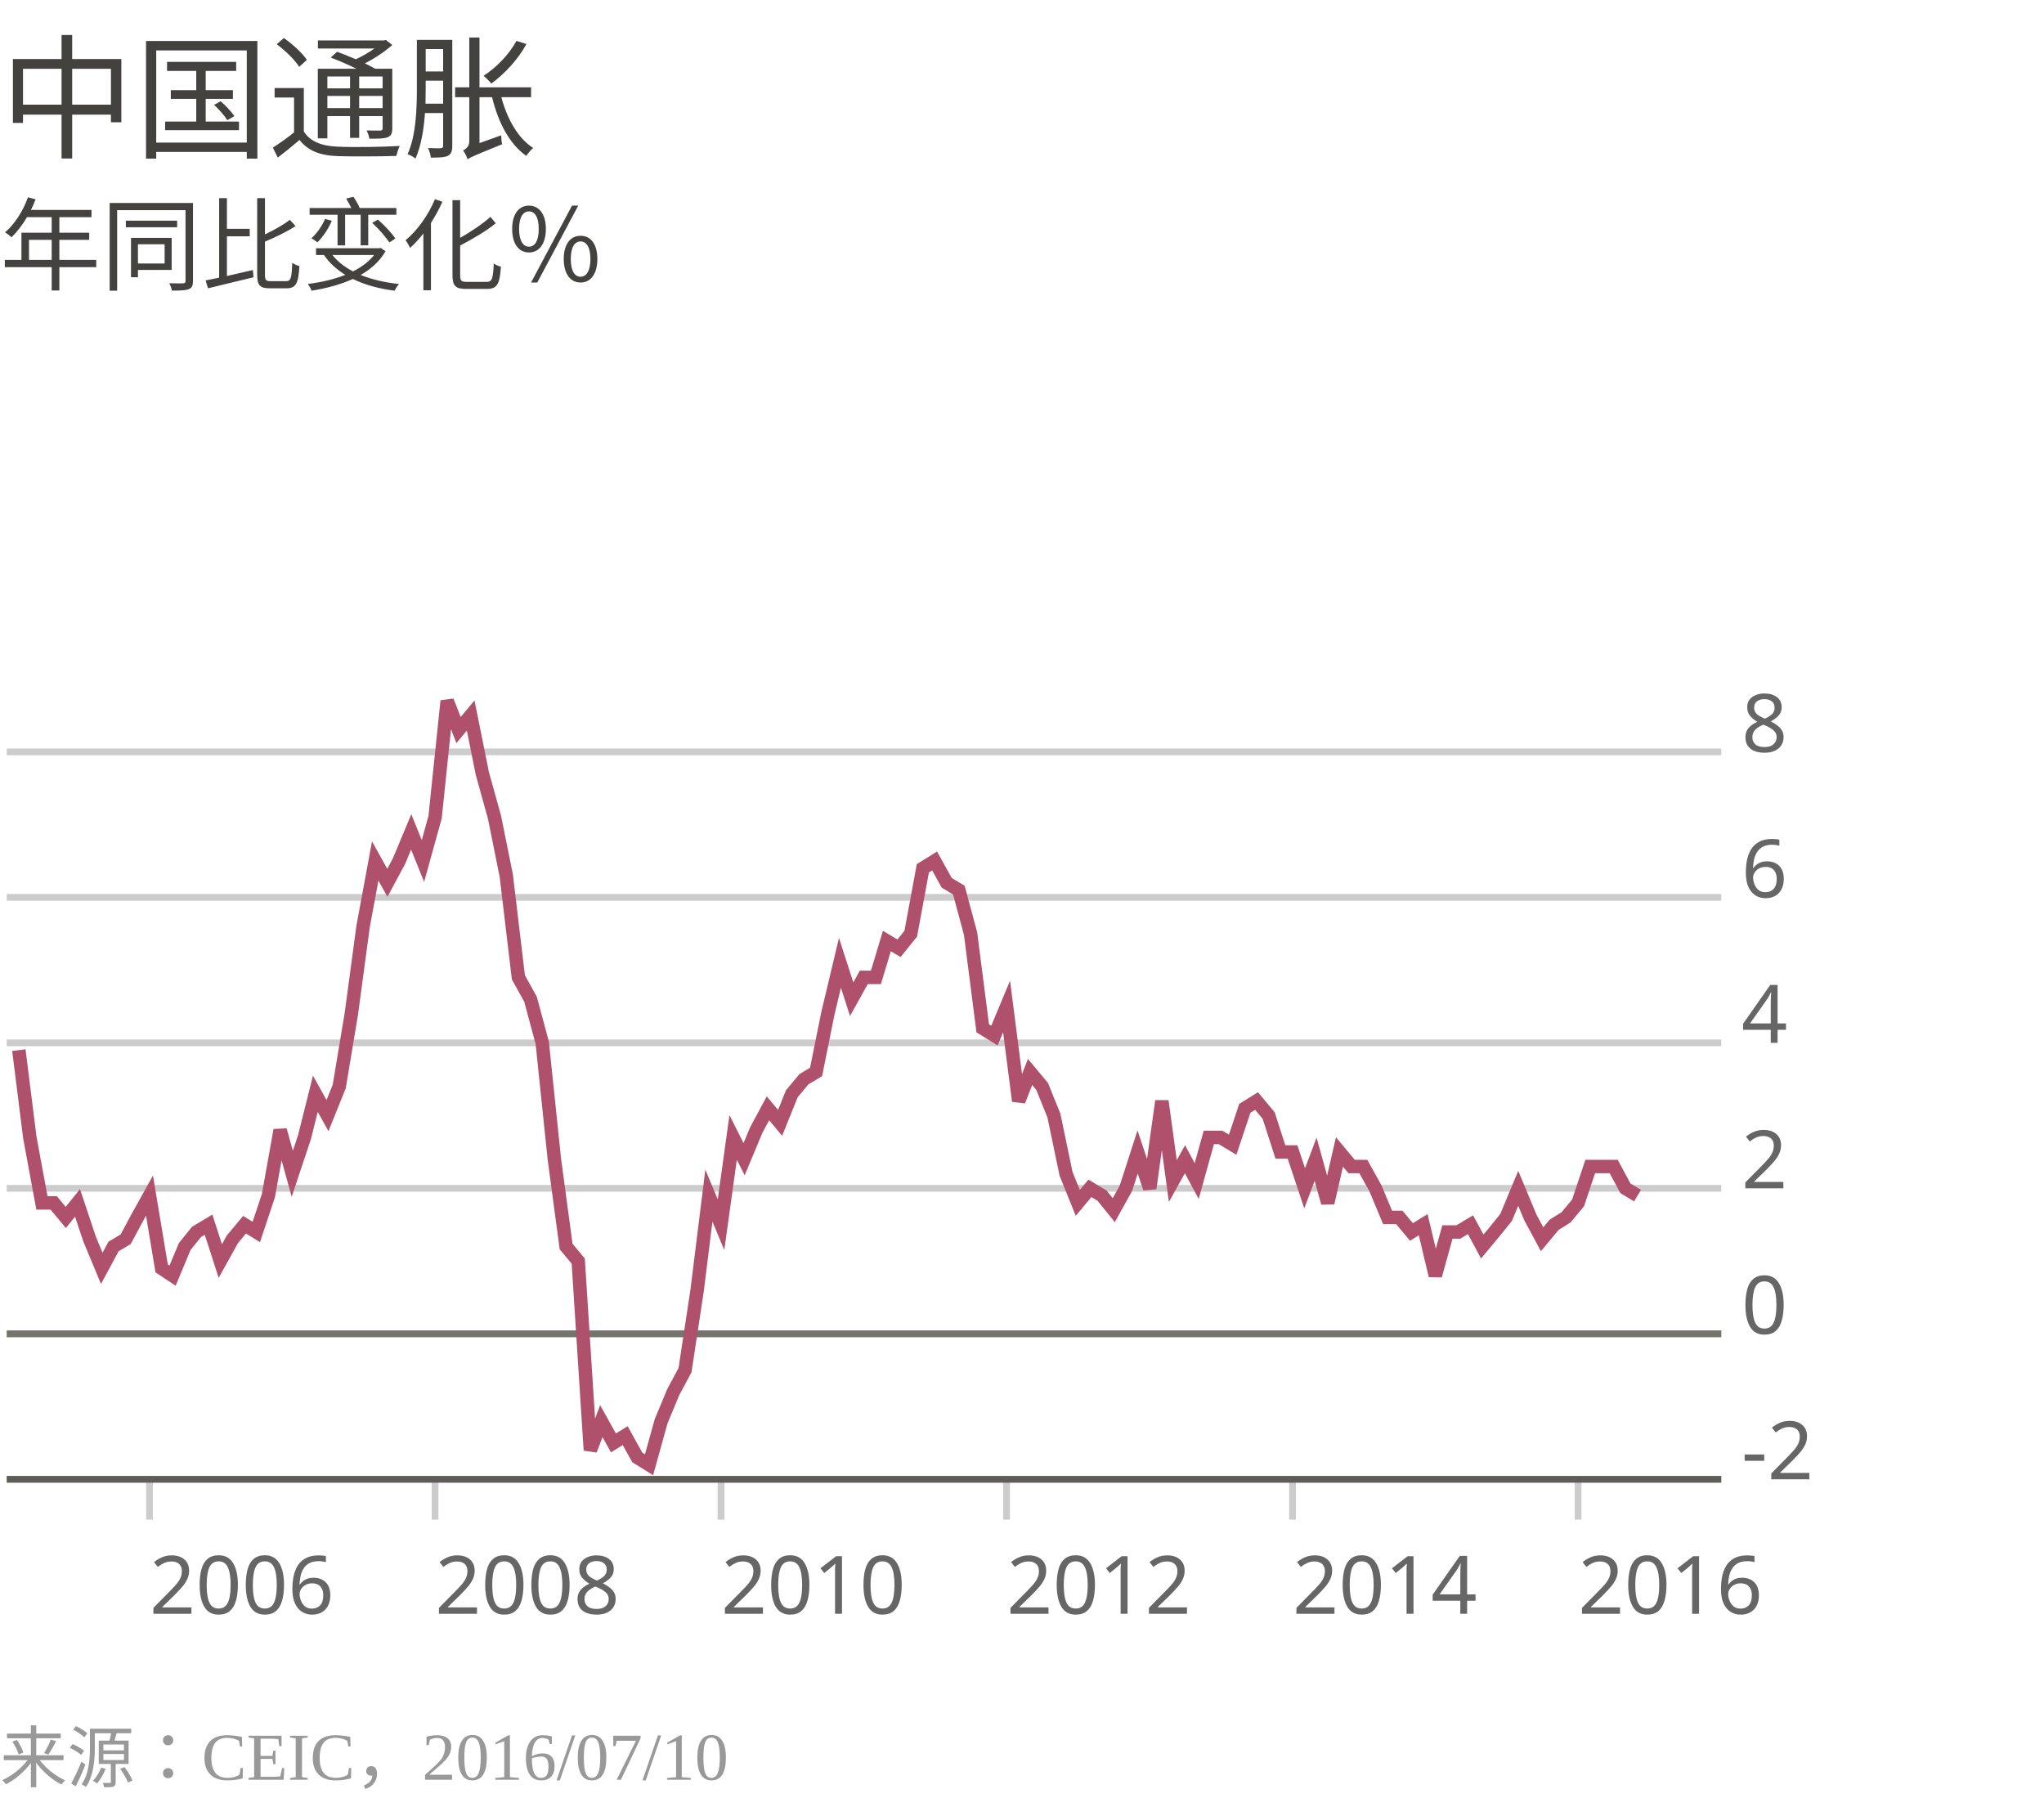
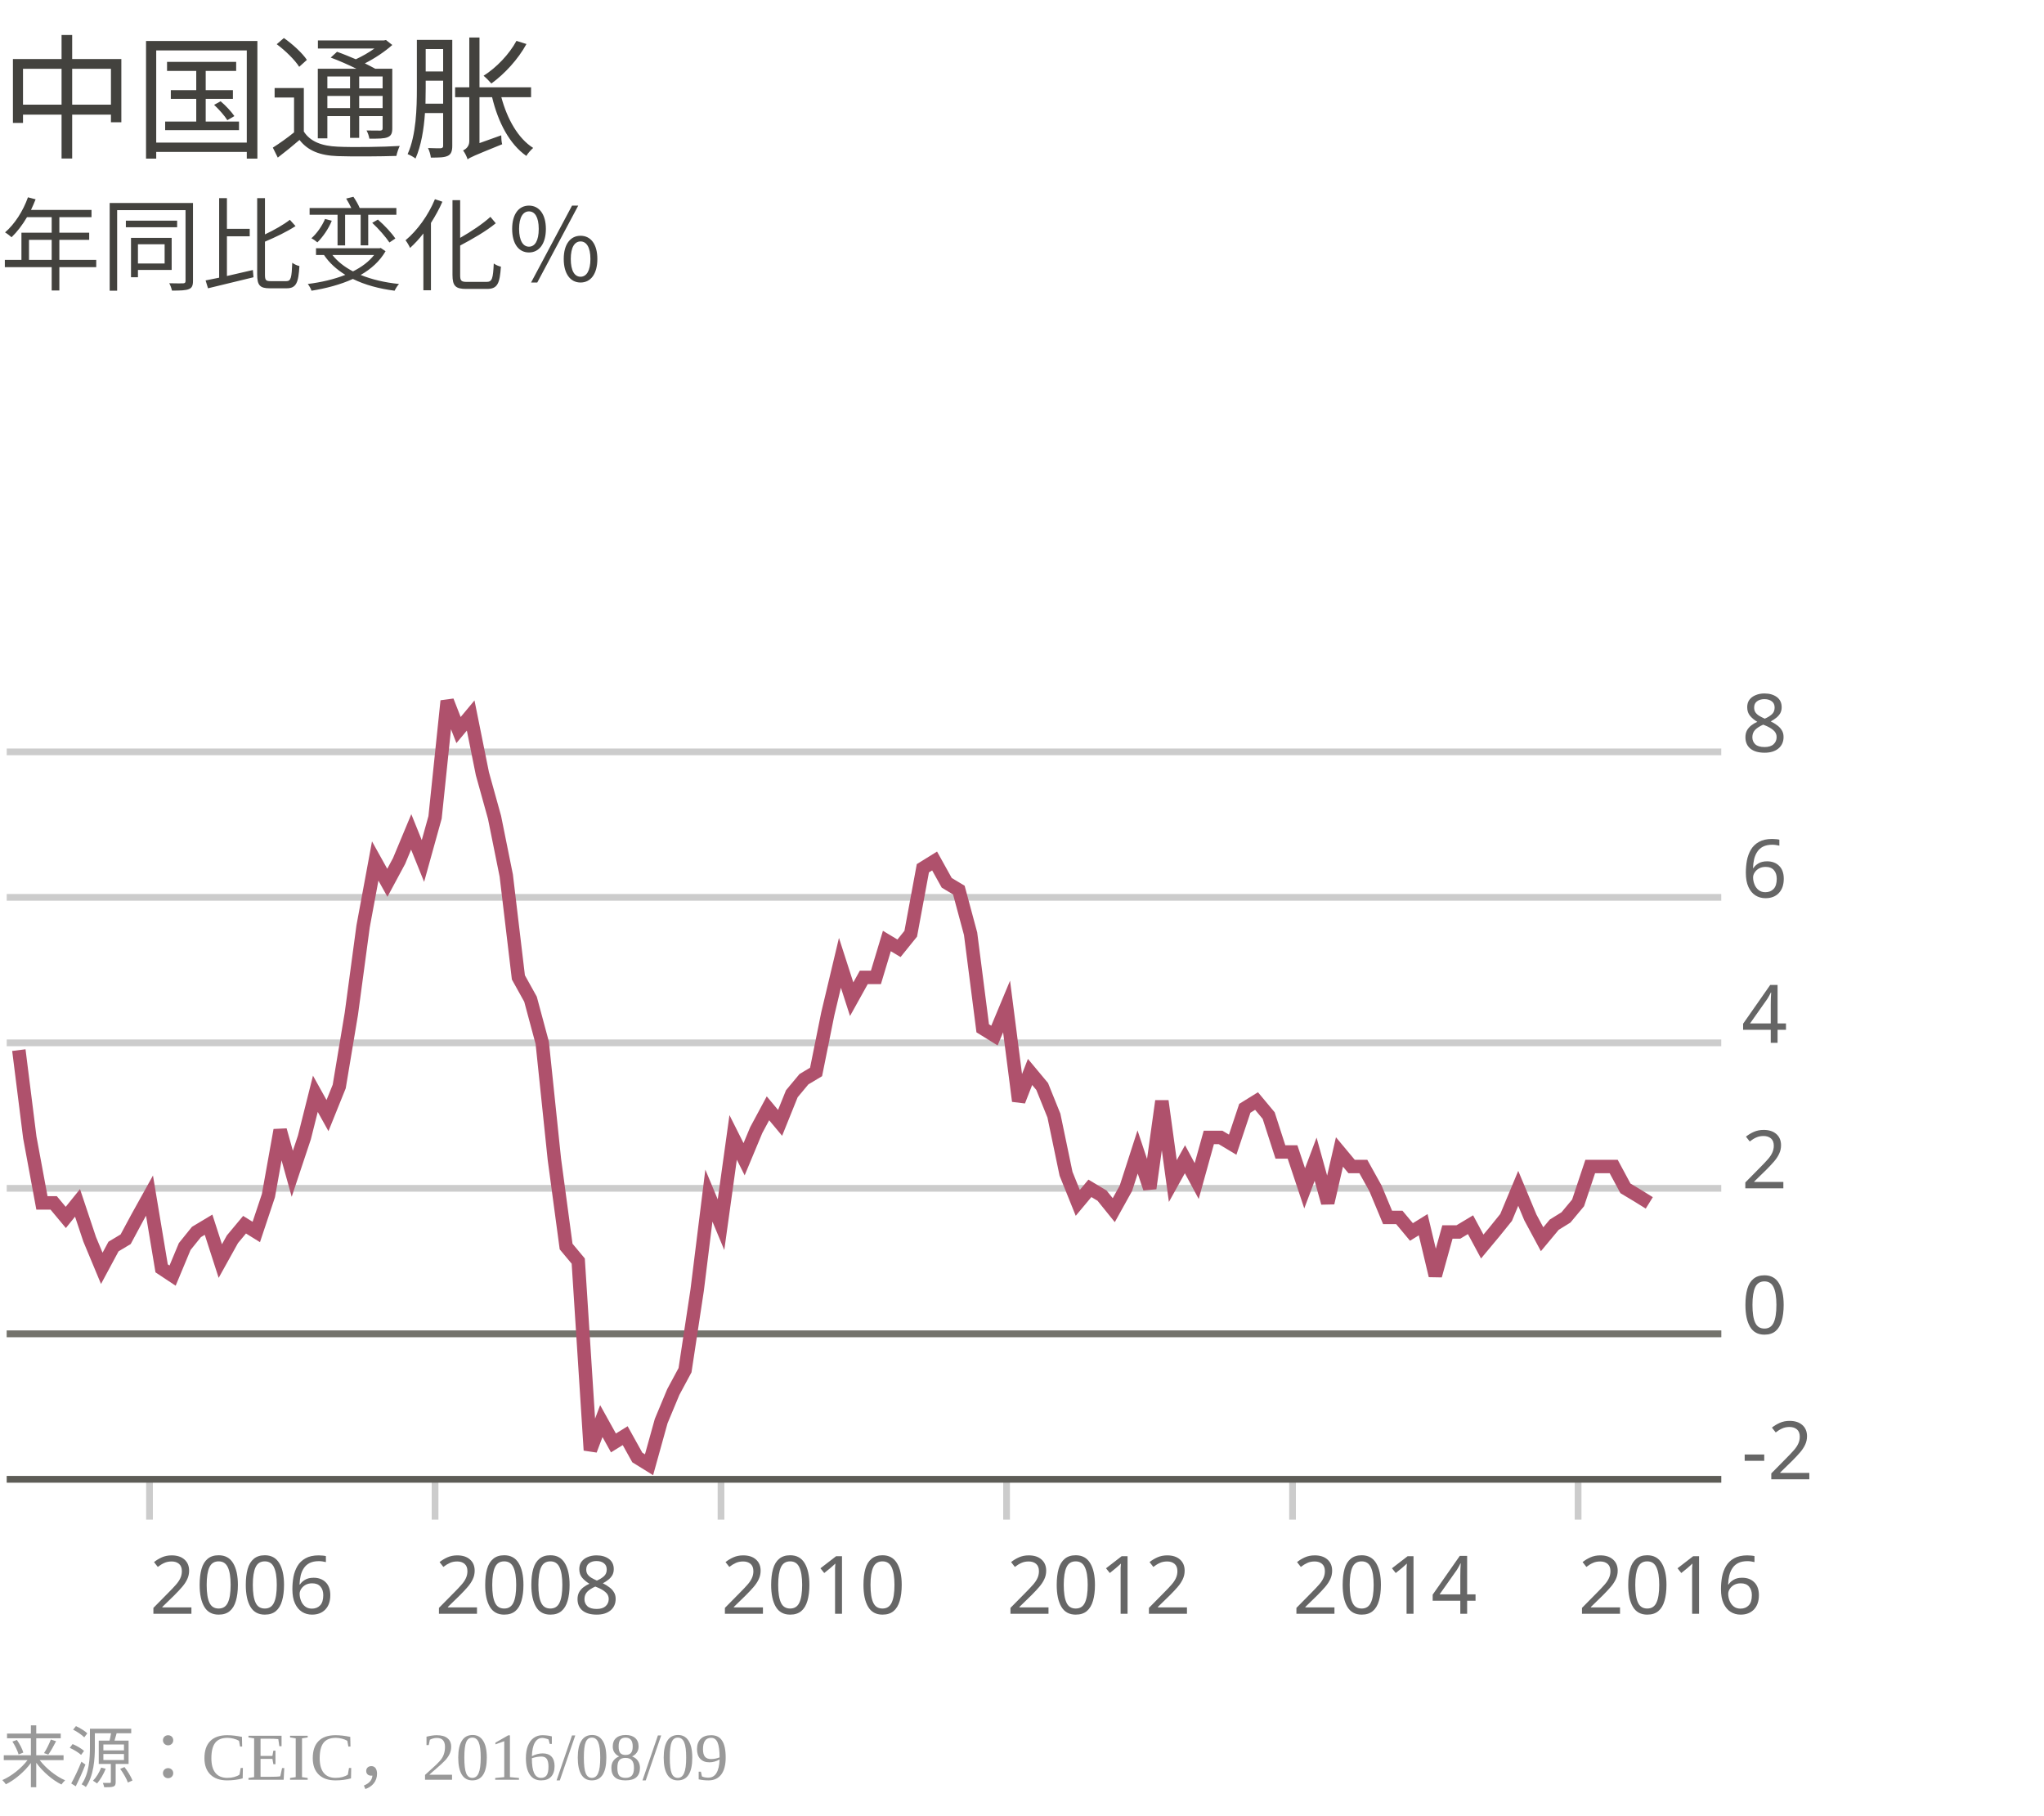
<svg xmlns="http://www.w3.org/2000/svg" viewBox="0 0 304 270">
  <text class="chart-title" fill="#43423e" font-size="20" y="22">中国通胀</text>
  <text class="chart-subtitle" fill="#43423e" font-size="15" y="42">年同比变化％</text>
-   <text class="chart-source" font-size="10" fill-opacity="0.4" y="265">来源：CEIC，2016/07/10</text>
+   <text class="chart-source" font-size="10" fill-opacity="0.4" y="265">来源：CEIC，2016/08/09</text>
  <g transform="translate(1,100)">
    <g transform="translate(0,120)" class="x axis">
      <g class="tick" style="" transform="translate(21.23546,0)">
        <line y2="6" x2="0" fill="none" stroke="#000" stroke-opacity="0.2" />
        <text dy="0" style="" y="20" x="0" font-family="MetricWeb,sans-serif" fill-opacity="0.6" font-size="12" text-anchor="start">2006</text>
      </g>
      <g class="tick" style="" transform="translate(63.70637,0)">
        <line y2="6" x2="0" fill="none" stroke="#000" stroke-opacity="0.2" />
        <text dy="0" style="" y="20" x="0" font-family="MetricWeb,sans-serif" fill-opacity="0.6" font-size="12" text-anchor="start">2008</text>
      </g>
      <g class="tick" style="" transform="translate(106.2355,0)">
        <line y2="6" x2="0" fill="none" stroke="#000" stroke-opacity="0.2" />
        <text dy="0" style="" y="20" x="0" font-family="MetricWeb,sans-serif" fill-opacity="0.6" font-size="12" text-anchor="start">2010</text>
      </g>
      <g class="tick" style="" transform="translate(148.7064,0)">
        <line y2="6" x2="0" fill="none" stroke="#000" stroke-opacity="0.2" />
        <text dy="0" style="" y="20" x="0" font-family="MetricWeb,sans-serif" fill-opacity="0.6" font-size="12" text-anchor="start">2012</text>
      </g>
      <g class="tick" style="" transform="translate(191.2355,0)">
        <line y2="6" x2="0" fill="none" stroke="#000" stroke-opacity="0.2" />
        <text dy="0" style="" y="20" x="0" font-family="MetricWeb,sans-serif" fill-opacity="0.6" font-size="12" text-anchor="start">2014</text>
      </g>
      <g class="tick" style="" transform="translate(233.7064,0)">
        <line y2="6" x2="0" fill="none" stroke="#000" stroke-opacity="0.2" />
        <text dy="0" style="" y="20" x="0" font-family="MetricWeb,sans-serif" fill-opacity="0.6" font-size="12" text-anchor="start">2016</text>
      </g>
      <path class="domain" d="M0,0V0H255V0" fill="none" stroke="#74736c" />
    </g>
    <g transform="translate(255,0)" class="y axis">
      <g class="tick" style="" transform="translate(0,120)">
        <line x2="-255" y2="0" fill="none" stroke="#000" stroke-opacity="0.2" />
        <text dy="0" style="text-anchor: start;" x="3" y="0" font-family="MetricWeb,sans-serif" fill-opacity="0.6" font-size="12">-2</text>
      </g>
      <g class="tick" style="" transform="translate(0,98.36364)">
        <line x2="-255" y2="0" fill="none" stroke="#000" stroke-opacity="0.2" />
        <text dy="0" style="text-anchor: start;" x="3" y="0" font-family="MetricWeb,sans-serif" fill-opacity="0.6" font-size="12">0</text>
      </g>
      <g class="tick" style="" transform="translate(0,76.72727)">
        <line x2="-255" y2="0" fill="none" stroke="#000" stroke-opacity="0.2" />
        <text dy="0" style="text-anchor: start;" x="3" y="0" font-family="MetricWeb,sans-serif" fill-opacity="0.6" font-size="12">2</text>
      </g>
      <g class="tick" style="" transform="translate(0,55.09091)">
        <line x2="-255" y2="0" fill="none" stroke="#000" stroke-opacity="0.2" />
        <text dy="0" style="text-anchor: start;" x="3" y="0" font-family="MetricWeb,sans-serif" fill-opacity="0.6" font-size="12">4</text>
      </g>
      <g class="tick" style="" transform="translate(0,33.45455)">
        <line x2="-255" y2="0" fill="none" stroke="#000" stroke-opacity="0.2" />
        <text dy="0" style="text-anchor: start;" x="3" y="0" font-family="MetricWeb,sans-serif" fill-opacity="0.6" font-size="12">6</text>
      </g>
      <g class="tick" style="" transform="translate(0,11.81818)">
        <line x2="-255" y2="0" fill="none" stroke="#000" stroke-opacity="0.2" />
        <text dy="0" style="text-anchor: start;" x="3" y="0" font-family="MetricWeb,sans-serif" fill-opacity="0.6" font-size="12">8</text>
      </g>
      <path class="domain" d="M-255,1H0V120H-255" fill="none" stroke="#000" stroke-opacity="0" />
      <line class="highlight-line" x1="0" x2="-255" y1="98.364" y2="98.364" fill="none" stroke="#74736c" />
    </g>
    <g>
-       <path d="M1.804,56.173L3.433,69.155L5.236,78.891L6.982,78.891L8.785,81.055L10.53,78.891L12.334,84.3L14.138,88.627L15.883,85.382L17.687,84.3L19.432,81.055L21.235,77.809L23.039,88.627L24.668,89.709L26.472,85.382L28.217,83.218L30.021,82.136L31.766,87.545L33.569,84.3L35.373,82.136L37.118,83.218L38.922,77.809L40.667,68.073L42.471,74.564L44.274,69.155L45.903,62.664L47.707,65.909L49.452,61.582L51.256,50.764L53.001,37.782L54.805,28.045L56.608,31.291L58.354,28.045L60.157,23.718L61.903,28.045L63.706,21.555L65.51,4.245L67.197,8.573L69.001,6.409L70.746,15.064L72.55,21.555L74.295,30.209L76.099,45.355L77.902,48.6L79.648,55.091L81.451,72.4L83.196,85.382L85,87.545L86.804,115.673L88.433,111.345L90.236,114.591L91.982,113.509L93.785,116.755L95.53,117.836L97.334,111.345L99.138,107.018L100.883,103.773L102.687,91.873L104.432,77.809L106.235,82.136L108.039,69.155L109.668,72.4L111.472,68.073L113.217,64.827L115.021,66.991L116.766,62.664L118.569,60.5L120.373,59.418L122.118,50.764L123.922,43.191L125.667,48.6L127.471,45.355L129.274,45.355L130.903,39.945L132.707,41.027L134.452,38.864L136.256,29.127L138.001,28.045L139.805,31.291L141.608,32.373L143.354,38.864L145.157,52.927L146.903,54.009L148.706,49.682L150.51,63.745L152.197,59.418L154.001,61.582L155.746,65.909L157.55,74.564L159.295,78.891L161.099,76.727L162.902,77.809L164.648,79.973L166.451,76.727L168.196,71.318L170,76.727L171.804,63.745L173.433,75.645L175.236,72.4L176.982,75.645L178.785,69.155L180.53,69.155L182.334,70.236L184.138,64.827L185.883,63.745L187.687,65.909L189.432,71.318L191.235,71.318L193.039,76.727L194.668,72.4L196.472,78.891L198.217,71.318L200.021,73.482L201.766,73.482L203.569,76.727L205.373,81.055L207.118,81.055L208.922,83.218L210.667,82.136L212.471,89.709L214.274,83.218L215.903,83.218L217.707,82.136L219.452,85.382L221.256,83.218L223.001,81.055L224.805,76.727L226.608,81.055L228.354,84.3L230.157,82.136L231.903,81.055L233.706,78.891L235.51,73.482L237.197,73.482L239.001,73.482L240.746,76.727L242.55,77.809" stroke-width="2" fill="none" stroke="#af516c" />
+       <path d="M1.804,56.173L3.433,69.155L5.236,78.891L6.982,78.891L8.785,81.055L10.53,78.891L12.334,84.3L14.138,88.627L15.883,85.382L17.687,84.3L19.432,81.055L21.235,77.809L23.039,88.627L24.668,89.709L26.472,85.382L28.217,83.218L30.021,82.136L31.766,87.545L33.569,84.3L35.373,82.136L37.118,83.218L38.922,77.809L40.667,68.073L42.471,74.564L44.274,69.155L45.903,62.664L47.707,65.909L49.452,61.582L51.256,50.764L53.001,37.782L54.805,28.045L56.608,31.291L58.354,28.045L60.157,23.718L61.903,28.045L63.706,21.555L65.51,4.245L67.197,8.573L69.001,6.409L70.746,15.064L72.55,21.555L74.295,30.209L76.099,45.355L77.902,48.6L79.648,55.091L81.451,72.4L83.196,85.382L85,87.545L86.804,115.673L88.433,111.345L90.236,114.591L91.982,113.509L93.785,116.755L95.53,117.836L97.334,111.345L99.138,107.018L100.883,103.773L102.687,91.873L104.432,77.809L106.235,82.136L108.039,69.155L109.668,72.4L111.472,68.073L113.217,64.827L115.021,66.991L116.766,62.664L118.569,60.5L120.373,59.418L122.118,50.764L123.922,43.191L125.667,48.6L127.471,45.355L129.274,45.355L130.903,39.945L132.707,41.027L134.452,38.864L136.256,29.127L138.001,28.045L139.805,31.291L141.608,32.373L143.354,38.864L145.157,52.927L146.903,54.009L148.706,49.682L150.51,63.745L152.197,59.418L154.001,61.582L155.746,65.909L157.55,74.564L159.295,78.891L161.099,76.727L162.902,77.809L164.648,79.973L166.451,76.727L168.196,71.318L170,76.727L171.804,63.745L173.433,75.645L175.236,72.4L176.982,75.645L178.785,69.155L180.53,69.155L182.334,70.236L184.138,64.827L185.883,63.745L187.687,65.909L189.432,71.318L191.235,71.318L193.039,76.727L194.668,72.4L196.472,78.891L198.217,71.318L200.021,73.482L201.766,73.482L203.569,76.727L205.373,81.055L207.118,81.055L208.922,83.218L210.667,82.136L212.471,89.709L214.274,83.218L215.903,83.218L217.707,82.136L219.452,85.382L221.256,83.218L223.001,81.055L224.805,76.727L226.608,81.055L228.354,84.3L230.157,82.136L231.903,81.055L233.706,78.891L235.51,73.482L237.197,73.482L239.001,73.482L240.746,76.727L242.55,77.809L244.295,78.891" stroke-width="2" fill="none" stroke="#af516c" />
    </g>
  </g>
</svg>
